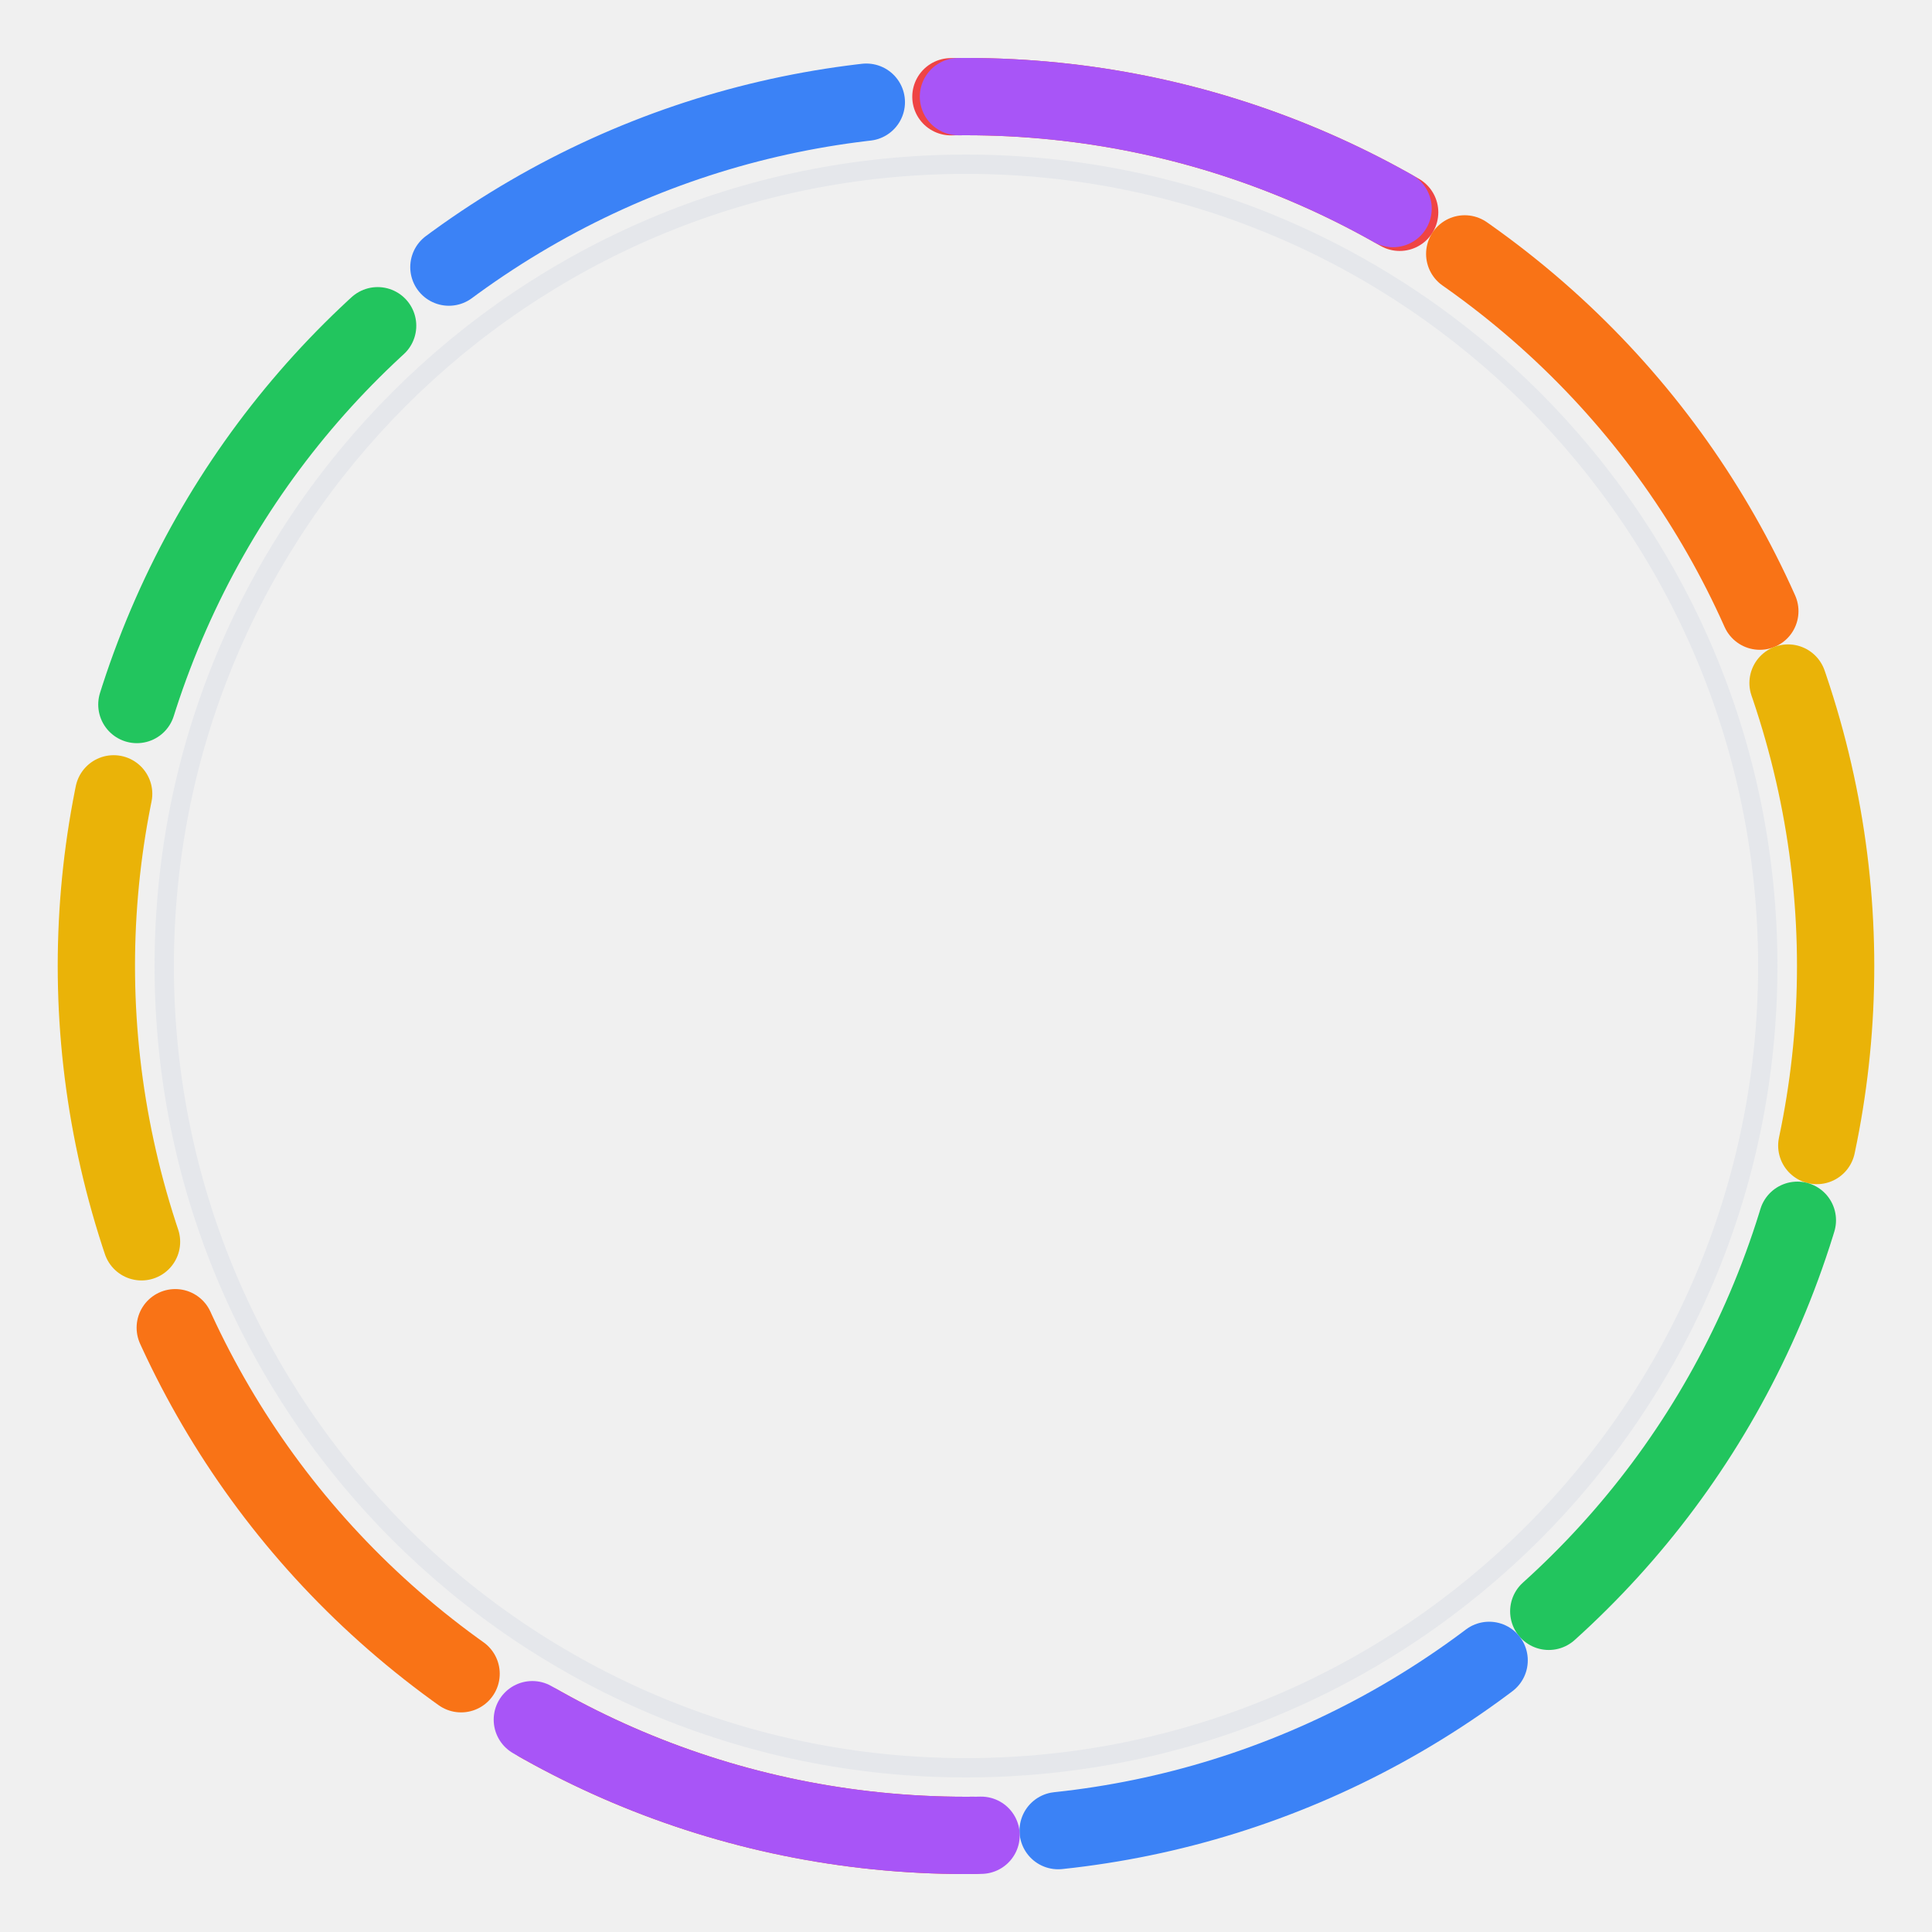
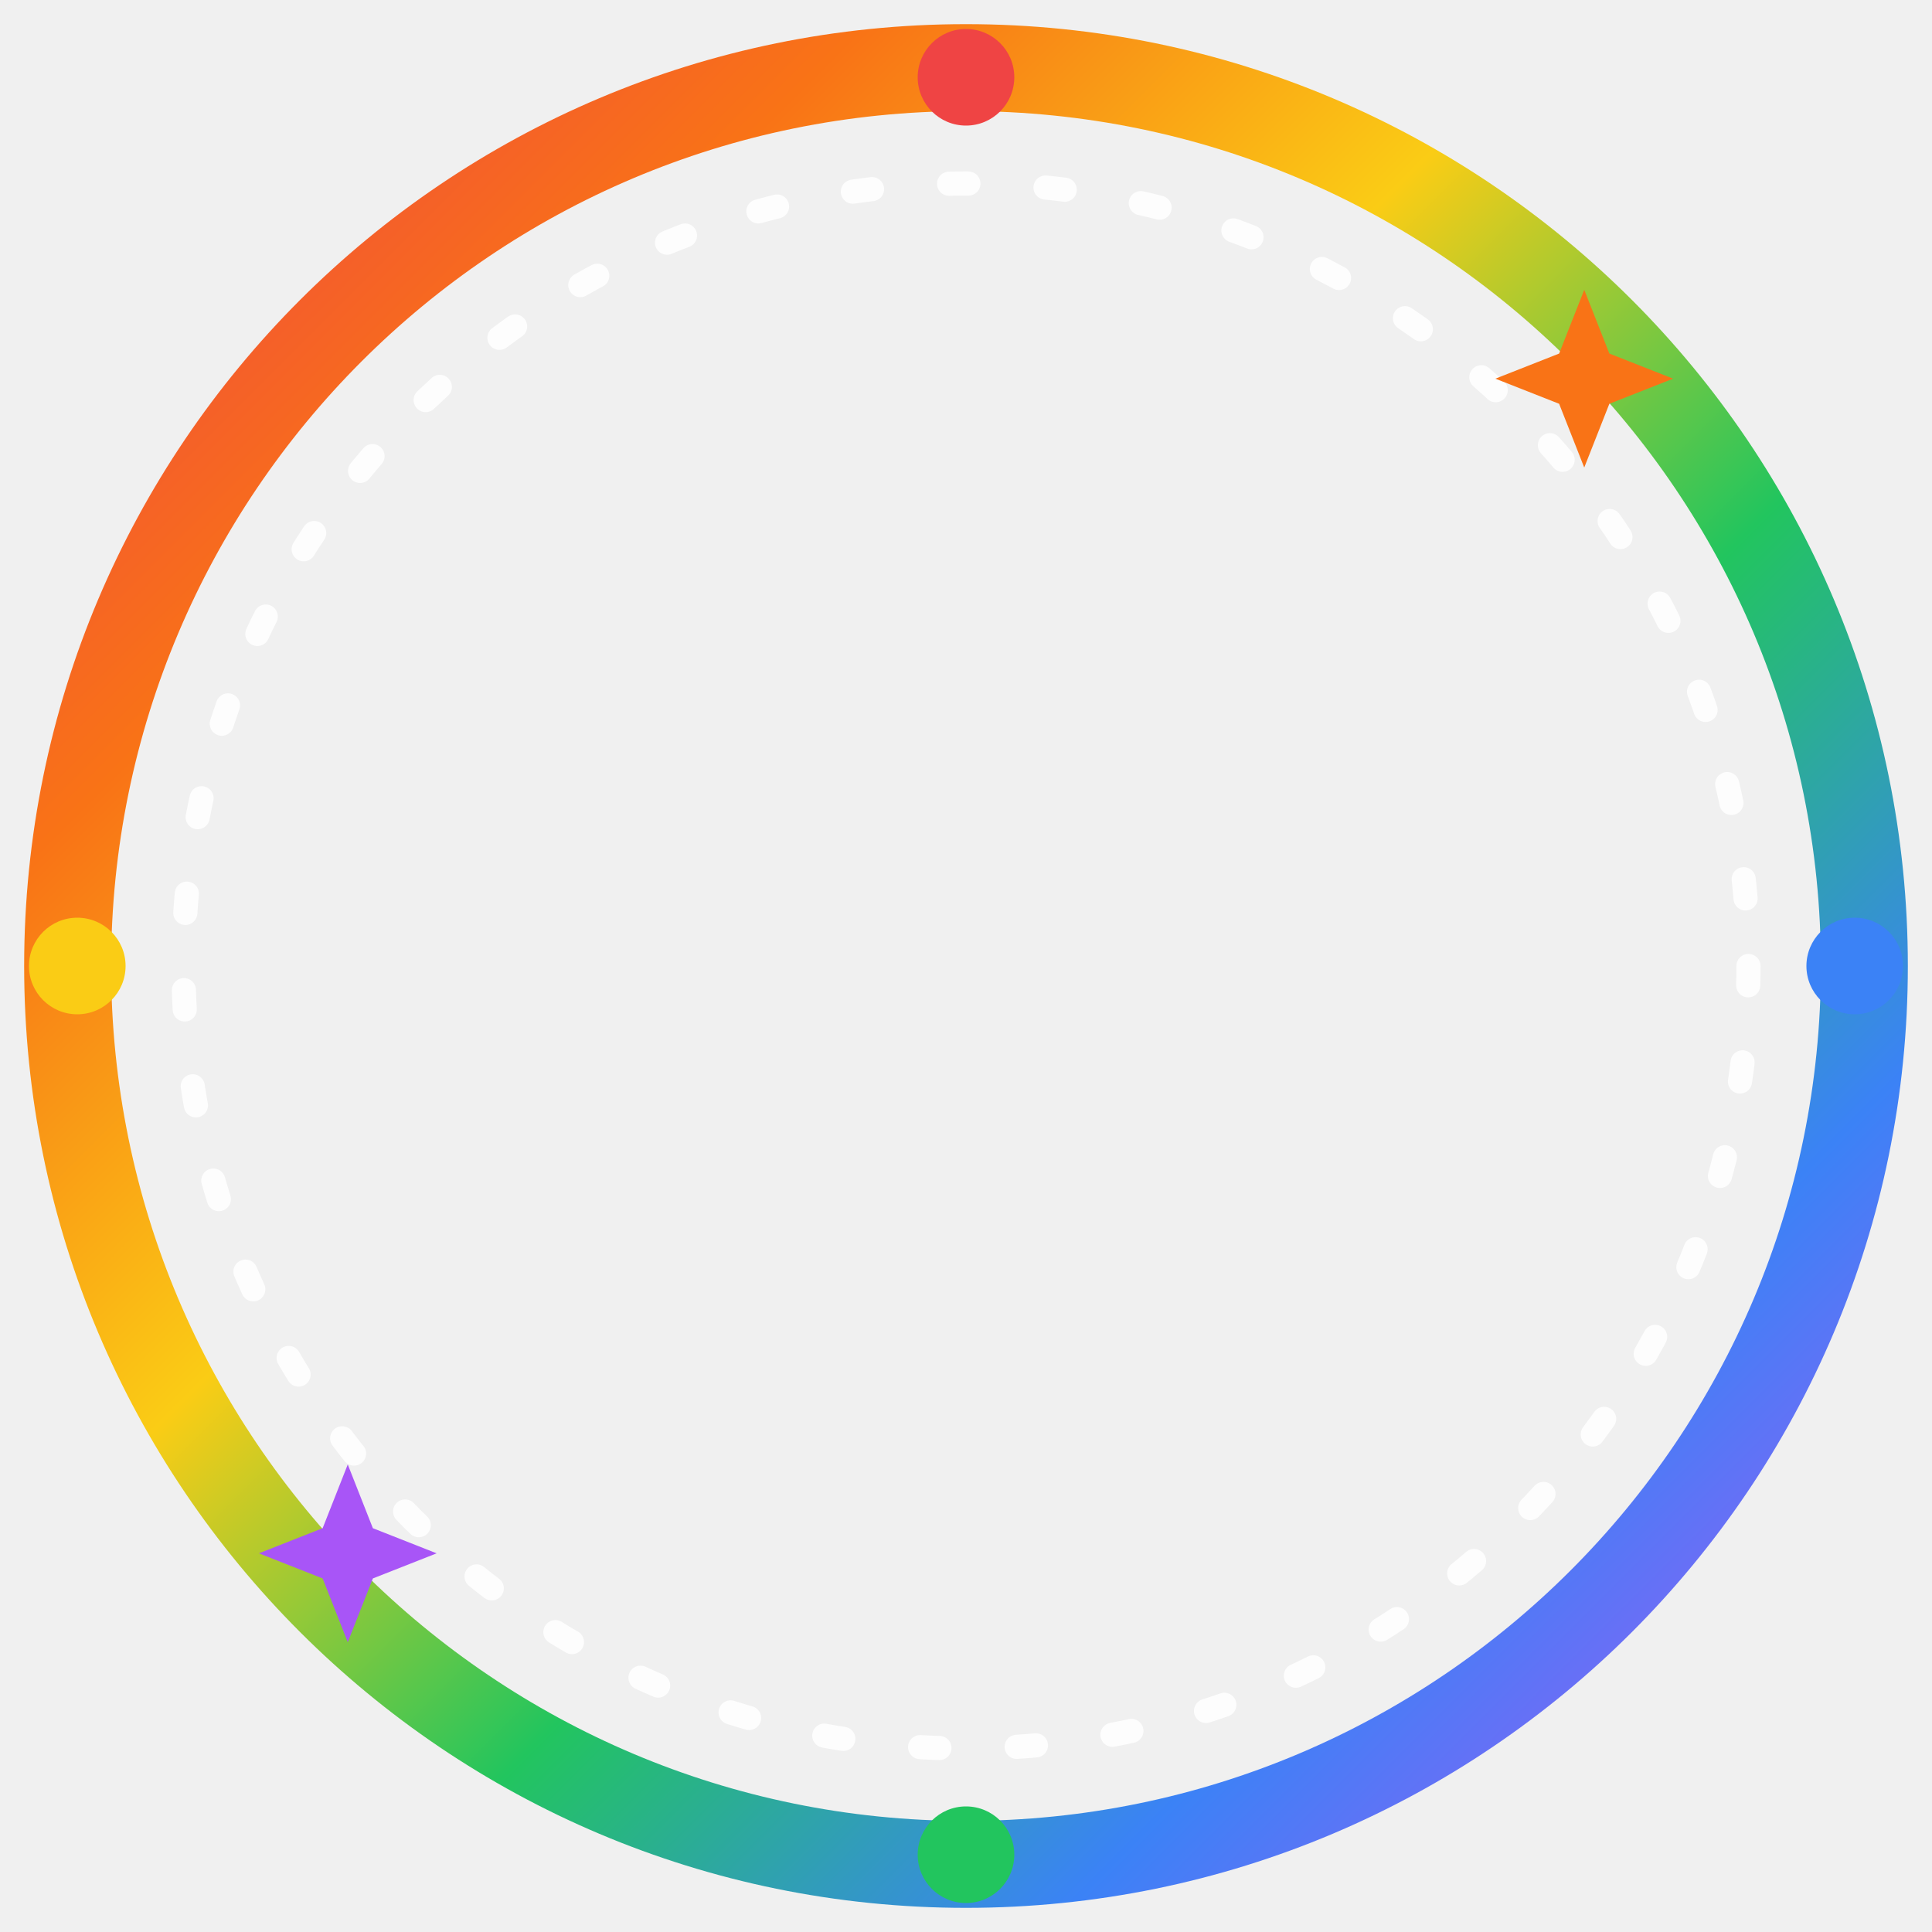
<svg xmlns="http://www.w3.org/2000/svg" viewBox="0 0 200 200" fill="none">
-   <circle cx="100" cy="100" r="90" stroke="#ef4444" stroke-width="8" stroke-dasharray="47 235" stroke-linecap="round" transform="rotate(-90 100 100)" />
-   <circle cx="100" cy="100" r="90" stroke="#f97316" stroke-width="8" stroke-dasharray="47 235" stroke-linecap="round" transform="rotate(-54 100 100)" />
-   <circle cx="100" cy="100" r="90" stroke="#eab308" stroke-width="8" stroke-dasharray="47 235" stroke-linecap="round" transform="rotate(-18 100 100)" />
-   <circle cx="100" cy="100" r="90" stroke="#22c55e" stroke-width="8" stroke-dasharray="47 235" stroke-linecap="round" transform="rotate(18 100 100)" />
-   <circle cx="100" cy="100" r="90" stroke="#3b82f6" stroke-width="8" stroke-dasharray="47 235" stroke-linecap="round" transform="rotate(54 100 100)" />
-   <circle cx="100" cy="100" r="90" stroke="#a855f7" stroke-width="8" stroke-dasharray="47 235" stroke-linecap="round" transform="rotate(90 100 100)" />
-   <circle cx="100" cy="100" r="83" stroke="#e5e7eb" stroke-width="2" />
+   <defs>
+     <linearGradient id="rbG" x1="10" y1="10" x2="190" y2="190" gradientUnits="userSpaceOnUse">
+       <stop stop-color="#ef4444" />
+       <stop offset="0.2" stop-color="#f97316" />
+       <stop offset="0.4" stop-color="#facc15" />
+       <stop offset="0.6" stop-color="#22c55e" />
+       <stop offset="0.8" stop-color="#3b82f6" />
+       <stop offset="1" stop-color="#a855f7" />
+     </linearGradient>
+   </defs>
+   <circle cx="100" cy="100" r="93" stroke="url(#rbG)" stroke-width="9" />
+   <circle cx="100" cy="100" r="81" stroke="#ffffff" stroke-width="2.5" stroke-dasharray="2 8" stroke-linecap="round" opacity="0.85" />
+   <circle cx="100" cy="8" r="5" fill="#ef4444" />
+   <circle cx="192" cy="100" r="5" fill="#3b82f6" />
+   <circle cx="100" cy="192" r="5" fill="#22c55e" />
+   <circle cx="8" cy="100" r="5" fill="#facc15" />
+   <path d="M164 30 l2.6 6.6 6.6 2.6 -6.6 2.6 -2.6 6.6 -2.6 -6.6 -6.6 -2.6 6.6 -2.6 Z" fill="#f97316" />
+   <path d="M36 170 l-2.6 -6.6 -6.6 -2.6 6.6 -2.6 2.6 -6.6 2.6 6.6 6.6 2.6 -6.6 2.6 Z" fill="#a855f7" />
</svg>
